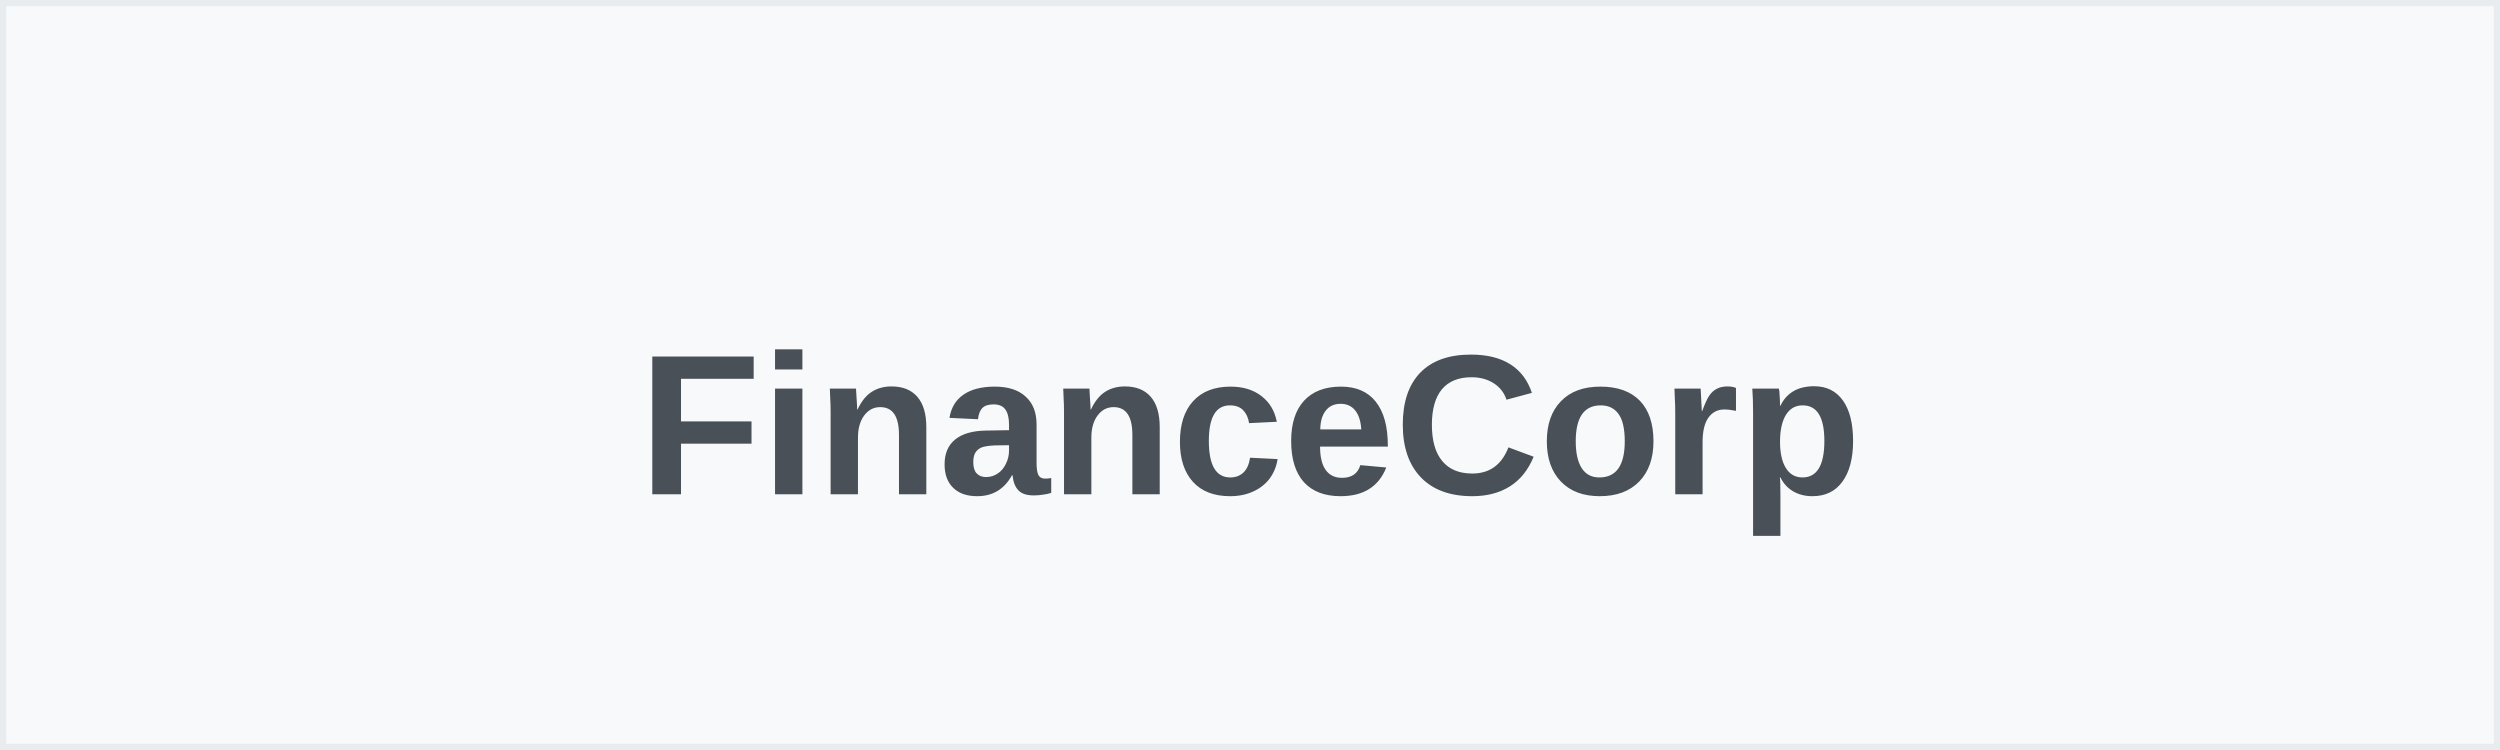
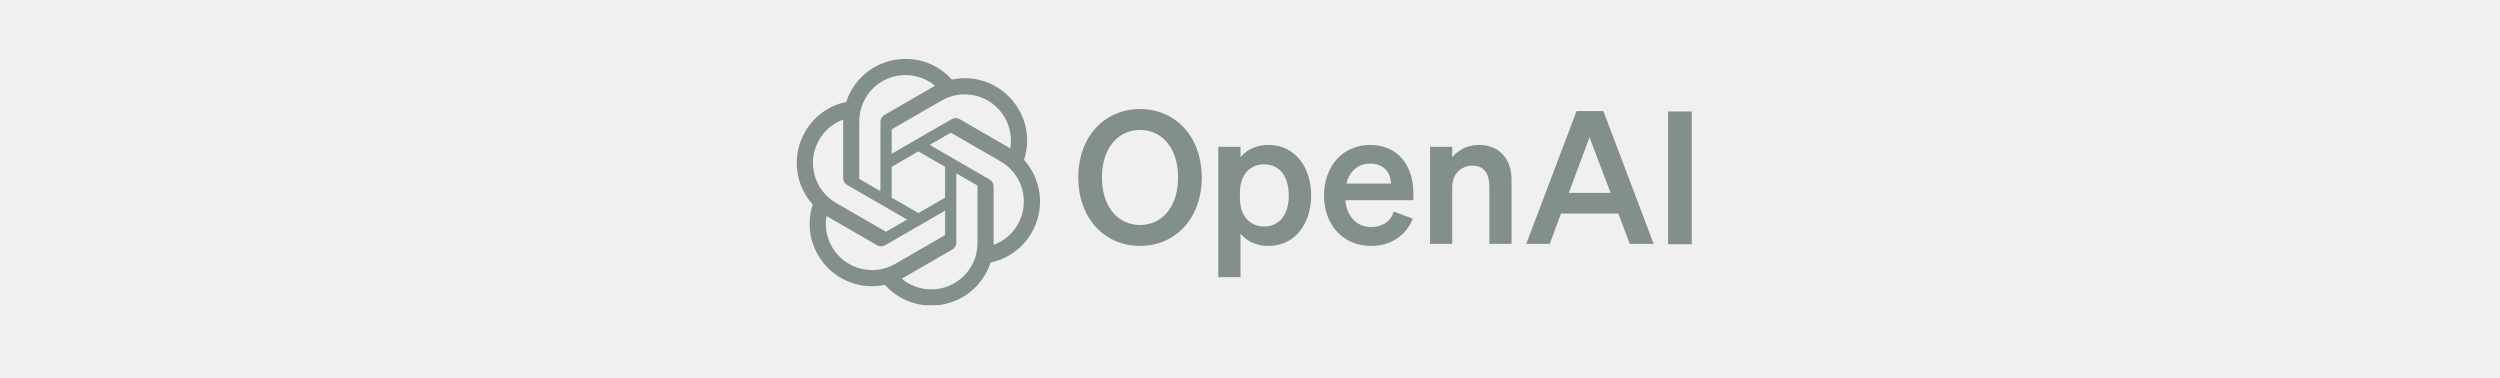
- <svg xmlns="http://www.w3.org/2000/svg" viewBox="0 0 200 60">
-   <rect width="200" height="60" fill="#f8f9fa" stroke="#e9ecef" stroke-width="1" />
-   <text x="100" y="35" font-family="Arial, sans-serif" font-size="16" font-weight="600" fill="#495057" text-anchor="middle" dominant-baseline="middle">
-     FinanceCorp
-   </text>
+ <svg xmlns="http://www.w3.org/2000/svg" width="305" height="46" viewBox="0 0 305 46" fill="none">
+   <mask id="mask0_87_2561" style="mask-type:luminance" maskUnits="userSpaceOnUse" x="97" y="7" width="111" height="31">
+     <path d="M207.925 7.19H97V37.272H207.925V7.19Z" fill="white" />
+   </mask>
+   <g mask="url(#mask0_87_2561)">
+     <path d="M131.547 21.651C131.547 26.57 134.705 29.999 139.082 29.999C143.459 29.999 146.618 26.57 146.618 21.651C146.618 16.733 143.459 13.304 139.082 13.304C134.705 13.304 131.547 16.733 131.547 21.651ZM143.73 21.651C143.73 25.171 141.812 27.449 139.082 27.449C136.352 27.449 134.435 25.171 134.435 21.651C134.435 18.132 136.352 15.853 139.082 15.853C141.812 15.853 143.73 18.132 143.73 21.651Z" fill="#838F8C" />
+     <path d="M154.747 30.001C158.063 30.001 159.958 27.203 159.958 23.842C159.958 20.48 158.063 17.683 154.747 17.683C153.213 17.683 152.085 18.292 151.34 19.172V17.908H148.633V33.814H151.34V28.512C152.085 29.392 153.213 30.001 154.747 30.001ZM151.272 23.503C151.272 21.27 152.536 20.052 154.205 20.052C156.168 20.052 157.229 21.586 157.229 23.842C157.229 26.098 156.168 27.632 154.205 27.632C152.536 27.632 151.272 26.391 151.272 24.203V23.503Z" fill="#838F8C" />
+     <path d="M167.284 30.001C169.653 30.001 171.526 28.76 172.361 26.684L170.037 25.805C169.676 27.023 168.615 27.7 167.284 27.7C165.547 27.7 164.329 26.459 164.126 24.428H172.428V23.526C172.428 20.277 170.601 17.683 167.171 17.683C163.742 17.683 161.531 20.367 161.531 23.842C161.531 27.497 163.9 30.001 167.284 30.001ZM167.149 19.961C168.864 19.961 169.676 21.089 169.698 22.398H164.261C164.667 20.796 165.75 19.961 167.149 19.961Z" fill="#838F8C" />
+     <path d="M174.461 29.753H177.168V22.804C177.168 21.112 178.409 20.209 179.627 20.209C181.116 20.209 181.703 21.27 181.703 22.736V29.753H184.41V21.947C184.41 19.397 182.921 17.683 180.44 17.683C178.905 17.683 177.845 18.382 177.168 19.172V17.908H174.461V29.753Z" fill="#838F8C" />
+     <path d="M192.34 13.554L186.203 29.753H189.068L190.445 26.052H197.438L198.837 29.753H201.748L195.611 13.554H192.34ZM193.919 16.757L196.491 23.526H191.392L193.919 16.757Z" fill="#838F8C" />
+     <path d="M206.396 13.601H203.508V29.799H206.396V13.601Z" fill="#838F8C" />
+     <path d="M124.928 19.502C125.61 17.454 125.375 15.21 124.284 13.347C122.643 10.489 119.343 9.019 116.121 9.711C114.687 8.096 112.627 7.177 110.468 7.191C107.174 7.183 104.252 9.304 103.238 12.438C101.122 12.871 99.296 14.196 98.227 16.073C96.573 18.923 96.95 22.516 99.159 24.96C98.477 27.009 98.712 29.252 99.803 31.116C101.445 33.973 104.744 35.444 107.967 34.752C109.399 36.367 111.46 37.285 113.619 37.271C116.915 37.279 119.838 35.157 120.852 32.02C122.968 31.587 124.794 30.262 125.863 28.385C127.515 25.535 127.137 21.945 124.929 19.5L124.928 19.502ZM113.621 35.305C112.302 35.307 111.025 34.846 110.012 34.001C110.058 33.976 110.138 33.932 110.19 33.9L116.18 30.441C116.486 30.267 116.674 29.941 116.672 29.588V21.144L119.204 22.605C119.231 22.619 119.249 22.645 119.253 22.675V29.668C119.249 32.778 116.731 35.299 113.621 35.305ZM101.509 30.132C100.849 28.991 100.611 27.653 100.837 26.355C100.882 26.381 100.96 26.429 101.015 26.461L107.005 29.921C107.309 30.098 107.685 30.098 107.989 29.921L115.302 25.698V28.622C115.304 28.652 115.29 28.681 115.266 28.7L109.211 32.196C106.514 33.749 103.07 32.825 101.51 30.132H101.509ZM99.933 17.057C100.591 15.914 101.63 15.04 102.867 14.586C102.867 14.638 102.864 14.729 102.864 14.793V21.712C102.862 22.064 103.05 22.39 103.356 22.564L110.668 26.786L108.137 28.247C108.111 28.264 108.079 28.267 108.051 28.255L101.995 24.756C99.304 23.198 98.381 19.754 99.932 17.058L99.933 17.057ZM120.732 21.898L113.42 17.675L115.951 16.214C115.977 16.197 116.009 16.194 116.037 16.206L122.093 19.703C124.789 21.26 125.713 24.709 124.155 27.405C123.496 28.546 122.458 29.421 121.222 29.876V22.749C121.225 22.398 121.038 22.072 120.733 21.898H120.732ZM123.252 18.105C123.207 18.078 123.129 18.031 123.074 17.999L117.084 14.54C116.78 14.362 116.404 14.362 116.1 14.54L108.787 18.762V15.839C108.785 15.809 108.799 15.78 108.823 15.761L114.878 12.268C117.575 10.712 121.023 11.638 122.578 14.336C123.235 15.475 123.473 16.809 123.25 18.105H123.252ZM107.411 23.316L104.879 21.854C104.851 21.841 104.833 21.815 104.83 21.785V14.792C104.832 11.678 107.357 9.155 110.471 9.157C111.788 9.157 113.063 9.62 114.075 10.462C114.029 10.486 113.95 10.53 113.897 10.562L107.907 14.022C107.601 14.196 107.413 14.521 107.415 14.873L107.411 23.314V23.316ZM108.786 20.351L112.044 18.47L115.301 20.35V24.111L112.044 25.991L108.786 24.111V20.351Z" fill="#838F8C" />
+   </g>
</svg>
